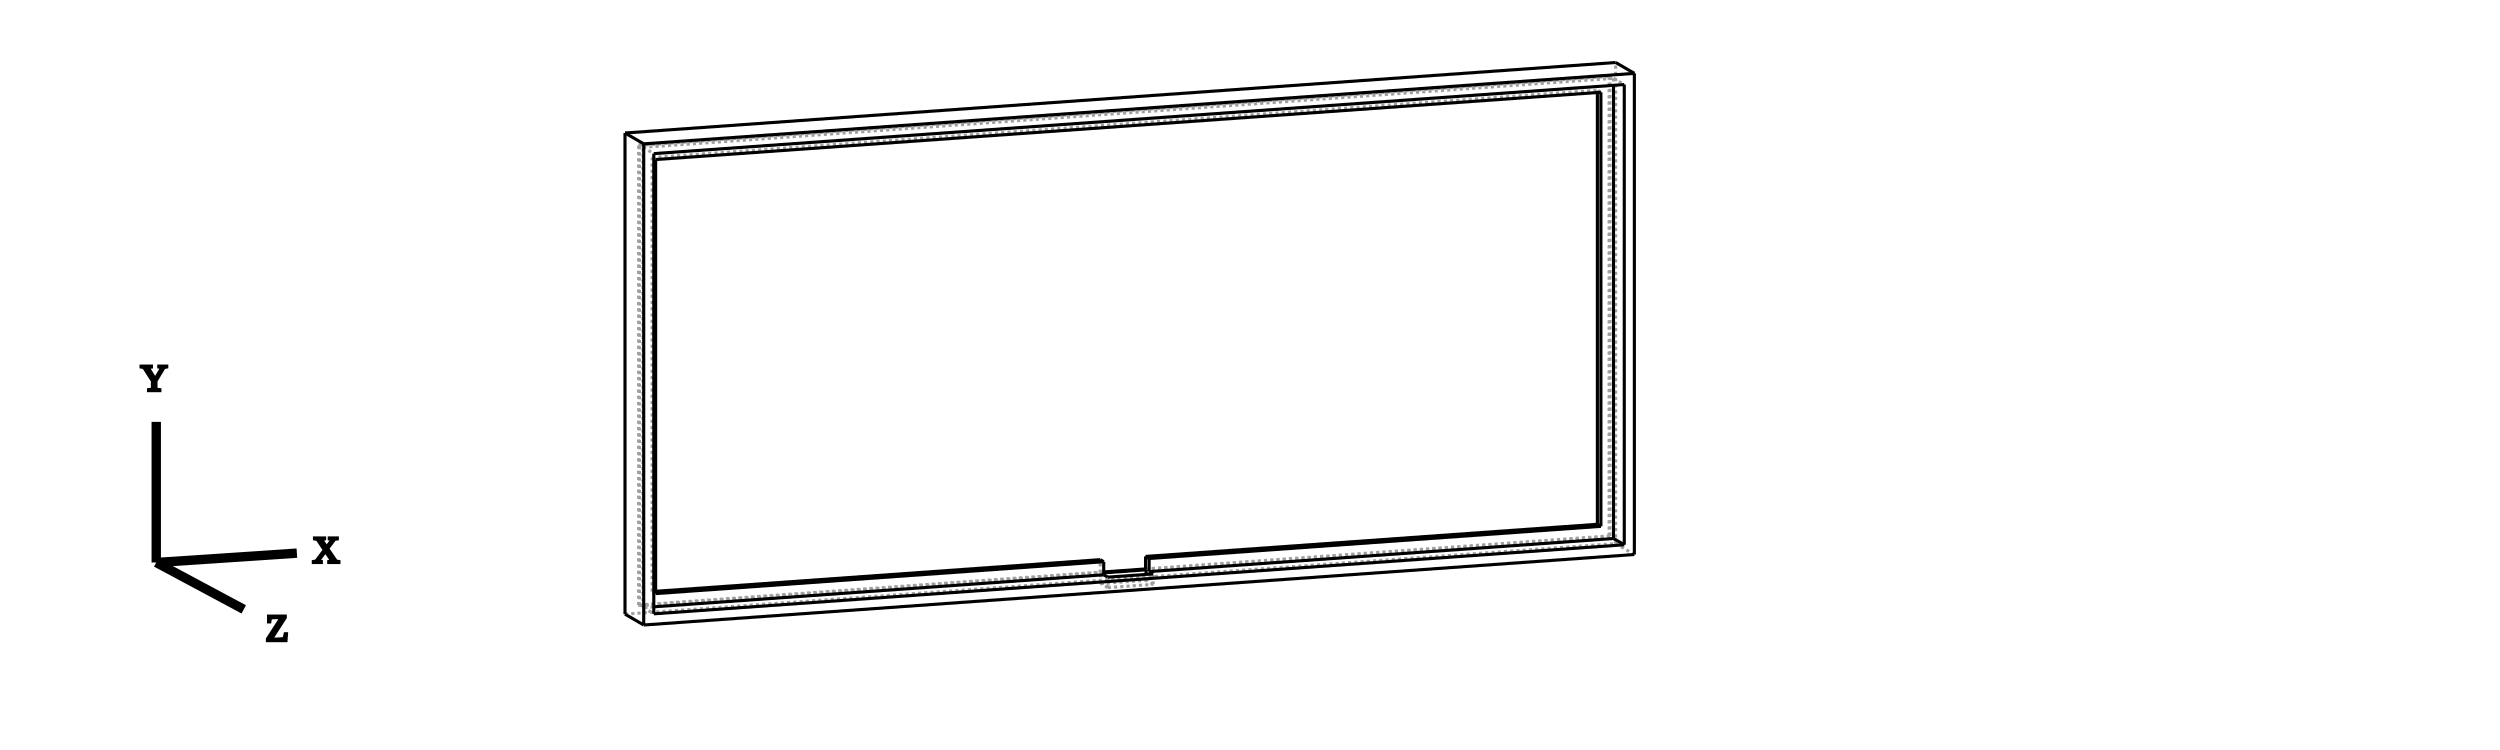
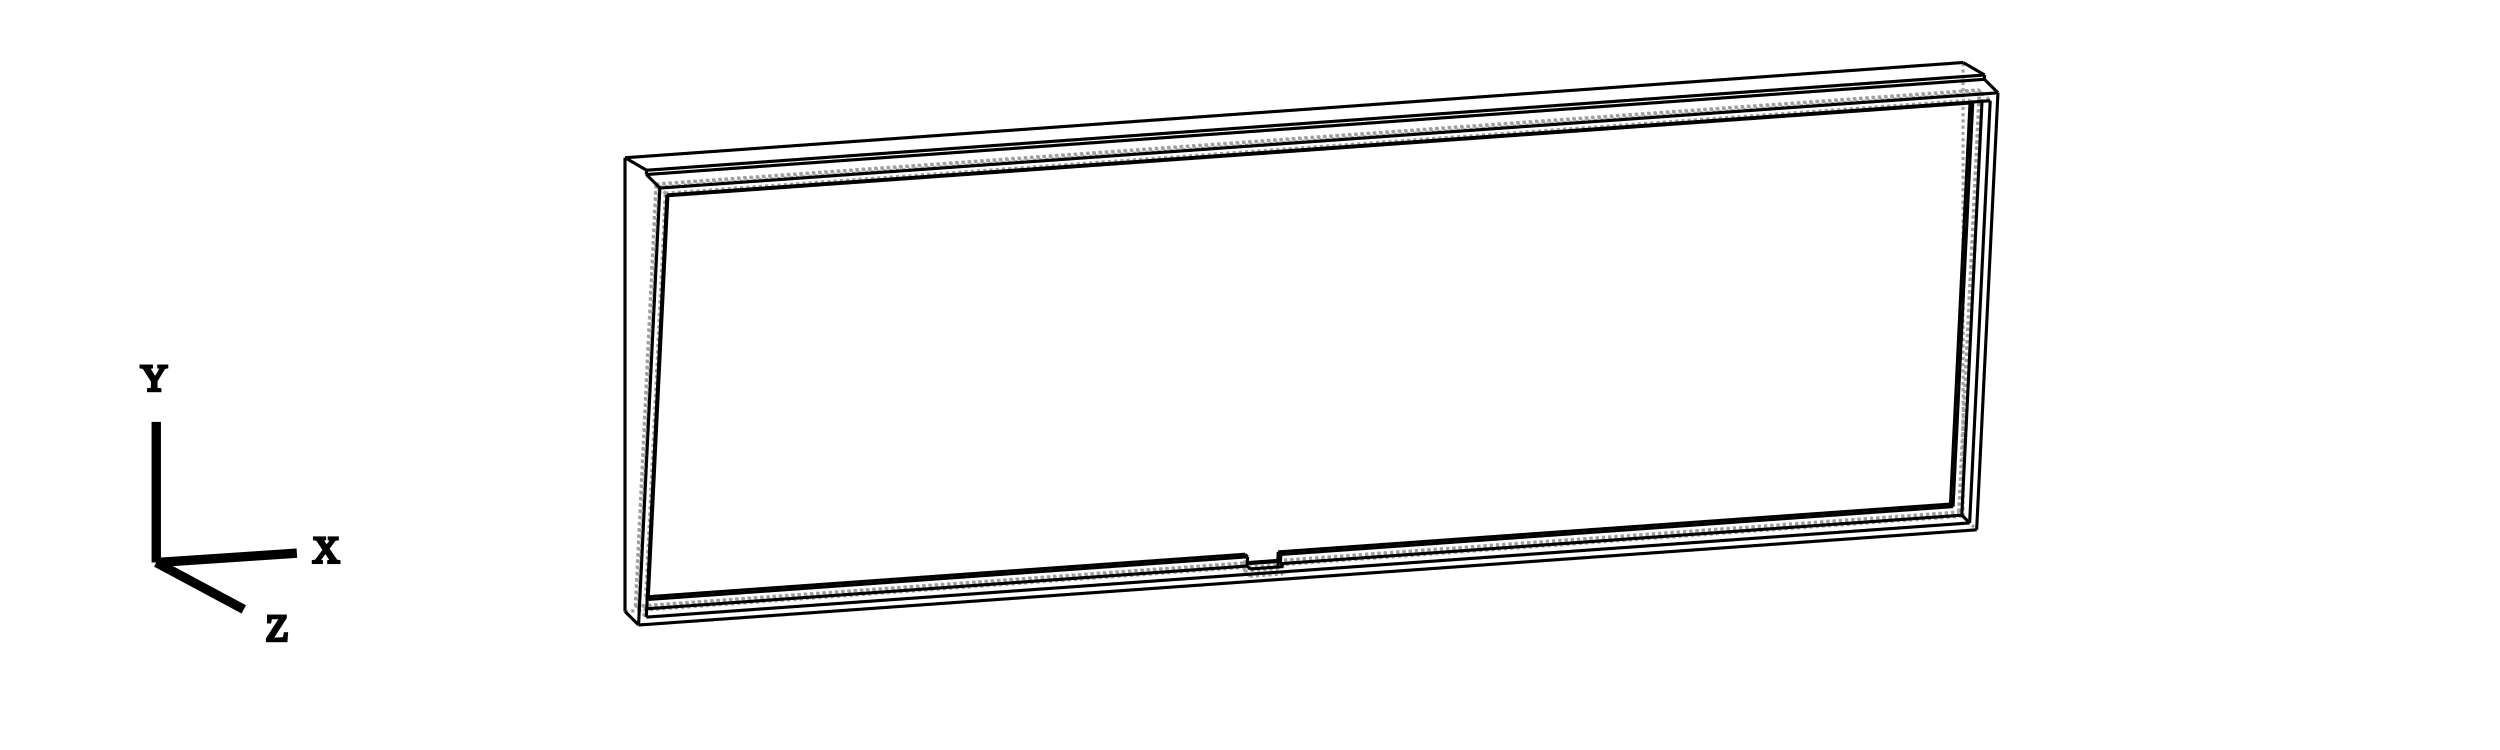
<svg xmlns="http://www.w3.org/2000/svg" width="800.0" height="240.0">
-   <g transform="scale(1.709233, -1.709233)   translate(117.0115,-114.9774)" stroke-width="0.585" fill="none">
-     <g stroke="rgb(160,160,160)" fill="none" stroke-dasharray="0.585,0.585">
-       <path d="M0.0,0.0 L185.468,13.198 " />
-       <path d="M185.468,13.198 L188.97,11.164 " />
-       <path d="M90.384,4.967 L98.879,5.571 " />
-       <path d="M98.879,5.571 L97.557,6.339 " />
-       <path d="M89.062,5.734 L97.557,6.339 " />
-       <path d="M90.384,4.967 L89.062,5.734 " />
-       <path d="M185.468,13.198 L185.468,103.276 " />
-       <path d="M90.384,4.967 L90.384,6.925 " />
-       <path d="M98.879,5.571 L98.879,7.53 " />
-       <path d="M97.557,6.339 L97.557,7.436 " />
-       <path d="M89.062,5.734 L89.062,7.693 " />
-       <path d="M89.062,7.693 L89.624,7.733 " />
-       <path d="M88.963,7.75 L89.062,7.693 " />
-       <path d="M88.963,7.75 L88.963,10.198 " />
-       <path d="M5.389,1.372 L3.374,1.229 " />
-       <path d="M3.374,1.229 L5.389,0.058 " />
-       <path d="M185.067,100.32 L185.067,99.006 " />
-       <path d="M185.067,100.32 L187.082,99.15 " />
-       <path d="M3.374,87.391 L185.067,100.32 " />
-       <path d="M3.374,87.391 L5.389,86.22 " />
-       <path d="M3.374,1.229 L3.374,87.391 " />
-       <path d="M184.241,14.638 L184.406,14.542 " />
-       <path d="M2.548,1.709 L89.624,7.905 " />
-       <path d="M97.458,8.462 L184.241,14.638 " />
-       <path d="M2.548,1.709 L2.714,1.613 " />
-       <path d="M2.714,1.613 L88.963,7.75 " />
-       <path d="M97.458,8.355 L184.406,14.542 " />
-       <path d="M184.406,100.704 L184.406,14.542 " />
-       <path d="M2.714,87.775 L184.406,100.704 " />
-       <path d="M2.714,1.613 L2.714,87.775 " />
-       <path d="M5.073,4.229 L5.734,4.276 " />
-       <path d="M5.073,4.229 L5.073,85.495 " />
-       <path d="M5.073,85.495 L182.047,98.088 " />
-       <path d="M182.047,97.657 L182.047,98.088 " />
-       <path d="M5.734,3.845 L5.073,4.229 " />
-       <path d="M184.241,14.638 L184.241,100.8 " />
-       <path d="M184.241,100.8 L184.406,100.704 " />
-       <path d="M2.548,1.709 L2.548,87.871 " />
-       <path d="M2.548,87.871 L184.241,100.8 " />
-       <path d="M2.548,87.871 L2.714,87.775 " />
-       <path d="M182.707,97.704 L182.047,98.088 " />
-       <path d="M5.734,85.111 L5.073,85.495 " />
+   <g transform="scale(1.251471, -1.251471)   translate(159.812,-156.3532)" stroke-width="0.799" fill="none">
+     <g stroke="rgb(160,160,160)" fill="none" stroke-dasharray="0.799,0.799">
+       <path d="M0.0,0.0 L342.149,24.347 " />
+       <path d="M342.149,24.347 L345.616,20.888 " />
+       <path d="M159.736,8.99 L168.23,9.594 " />
+       <path d="M168.23,9.594 L166.922,10.899 " />
+       <path d="M158.427,10.295 L166.922,10.899 " />
+       <path d="M159.736,8.99 L158.427,10.295 " />
+       <path d="M342.149,24.347 L342.149,140.372 " />
+       <path d="M159.736,8.99 L159.828,10.875 " />
+       <path d="M168.23,9.594 L168.322,11.48 " />
+       <path d="M166.922,10.899 L166.945,11.382 " />
+       <path d="M158.427,10.295 L158.519,12.18 " />
+       <path d="M158.519,12.18 L159.104,12.222 " />
+       <path d="M158.421,12.278 L158.519,12.18 " />
+       <path d="M158.421,12.278 L158.536,14.636 " />
+       <path d="M5.552,0.701 L3.452,0.552 " />
+       <path d="M3.452,0.552 L5.447,-1.439 " />
+       <path d="M347.089,132.59 L346.985,130.45 " />
+       <path d="M347.089,132.59 L349.085,130.599 " />
+       <path d="M8.716,108.511 L347.089,132.59 " />
+       <path d="M8.716,108.511 L10.712,106.521 " />
+       <path d="M3.452,0.552 L8.716,108.511 " />
+       <path d="M341.007,25.446 L341.171,25.283 " />
+       <path d="M2.634,1.367 L159.118,12.503 " />
+       <path d="M166.924,13.058 L341.007,25.446 " />
+       <path d="M2.634,1.367 L2.798,1.204 " />
+       <path d="M2.798,1.204 L158.421,12.278 " />
+       <path d="M166.916,12.883 L341.171,25.283 " />
+       <path d="M346.435,133.242 L341.171,25.283 " />
+       <path d="M8.062,109.164 L346.435,133.242 " />
+       <path d="M2.798,1.204 L8.062,109.164 " />
+       <path d="M5.272,3.729 L5.961,3.778 " />
+       <path d="M5.272,3.729 L10.306,106.975 " />
+       <path d="M10.306,106.975 L343.96,130.717 " />
+       <path d="M343.926,130.016 L343.96,130.717 " />
+       <path d="M5.926,3.077 L5.272,3.729 " />
+       <path d="M341.007,25.446 L346.271,133.405 " />
+       <path d="M346.271,133.405 L346.435,133.242 " />
+       <path d="M2.634,1.367 L7.898,109.327 " />
+       <path d="M7.898,109.327 L346.271,133.405 " />
+       <path d="M7.898,109.327 L8.062,109.164 " />
+       <path d="M10.961,106.322 L10.306,106.975 " />
+       <path d="M344.615,130.065 L343.96,130.717 " />
    </g>
    <g stroke="rgb(0,0,0)" fill="none">
-       <path d="M0.0,0.0 L3.502,-2.034 " />
-       <path d="M3.502,-2.034 L3.502,88.044 " />
-       <path d="M-1.842730430318299e-16,90.078 L3.502,88.044 " />
-       <path d="M0.0,0.0 L-1.8427304303182993e-16,90.078 " />
-       <path d="M3.502,-2.034 L188.97,11.164 " />
-       <path d="M3.502,88.044 L188.97,101.242 " />
-       <path d="M188.97,11.164 L188.97,101.242 " />
-       <path d="M187.082,12.988 L5.389,0.058 " />
-       <path d="M187.082,12.988 L187.082,99.15 " />
-       <path d="M187.082,99.15 L5.389,86.22 " />
-       <path d="M5.389,0.058 L5.389,86.22 " />
-       <path d="M-1.842730430318299e-16,90.078 L185.468,103.276 " />
-       <path d="M185.468,103.276 L188.97,101.242 " />
-       <path d="M90.384,6.925 L98.879,7.53 " />
-       <path d="M97.557,7.436 L97.557,8.297 " />
-       <path d="M97.458,8.355 L97.557,8.297 " />
-       <path d="M97.458,8.355 L97.458,10.803 " />
-       <path d="M97.458,10.803 L98.119,10.419 " />
-       <path d="M98.119,7.971 L98.119,10.419 " />
-       <path d="M98.879,7.53 L98.119,7.971 " />
-       <path d="M89.624,7.733 L97.557,8.297 " />
-       <path d="M88.963,10.198 L89.624,9.814 " />
-       <path d="M89.624,7.366 L89.624,9.814 " />
-       <path d="M90.384,6.925 L89.624,7.366 " />
-       <path d="M185.067,14.158 L187.082,12.988 " />
-       <path d="M185.067,14.158 L98.119,7.971 " />
-       <path d="M89.624,7.366 L5.389,1.372 " />
-       <path d="M185.067,99.006 L185.067,14.158 " />
-       <path d="M89.624,7.905 L97.458,8.462 " />
-       <path d="M97.458,10.803 L182.047,16.822 " />
-       <path d="M5.734,4.276 L88.963,10.198 " />
-       <path d="M182.047,16.822 L182.047,97.657 " />
-       <path d="M182.707,16.438 L182.047,16.822 " />
-       <path d="M98.119,10.419 L182.707,16.438 " />
-       <path d="M5.734,3.845 L89.624,9.814 " />
-       <path d="M5.734,3.845 L5.734,85.111 " />
-       <path d="M5.734,85.111 L182.707,97.704 " />
-       <path d="M182.707,16.438 L182.707,97.704 " />
+       <path d="M0.0,0.0 L3.468,-3.459 " />
+       <path d="M0.0,0.0 L-2.373516912964331e-16,116.025 " />
+       <path d="M-2.373516912964331e-16,116.025 L5.502,112.829 " />
+       <path d="M5.502,112.829 L5.448,111.731 " />
+       <path d="M5.448,111.731 L8.916,108.272 " />
+       <path d="M3.468,-3.459 L8.916,108.272 " />
+       <path d="M3.468,-3.459 L345.616,20.888 " />
+       <path d="M8.916,108.272 L351.064,132.619 " />
+       <path d="M345.616,20.888 L351.064,132.619 " />
+       <path d="M343.821,22.64 L5.447,-1.439 " />
+       <path d="M343.821,22.64 L349.085,130.599 " />
+       <path d="M349.085,130.599 L10.712,106.521 " />
+       <path d="M5.447,-1.439 L10.712,106.521 " />
+       <path d="M5.448,111.731 L347.597,136.078 " />
+       <path d="M347.597,136.078 L351.064,132.619 " />
+       <path d="M-2.373516912964331e-16,116.025 L342.149,140.372 " />
+       <path d="M342.149,140.372 L347.65,137.176 " />
+       <path d="M347.65,137.176 L347.597,136.078 " />
+       <path d="M159.828,10.875 L168.322,11.48 " />
+       <path d="M166.945,11.382 L167.014,12.785 " />
+       <path d="M166.916,12.883 L167.014,12.785 " />
+       <path d="M166.916,12.883 L167.031,15.24 " />
+       <path d="M167.031,15.24 L167.685,14.587 " />
+       <path d="M167.57,12.23 L167.685,14.587 " />
+       <path d="M168.322,11.48 L167.57,12.23 " />
+       <path d="M159.104,12.222 L167.014,12.785 " />
+       <path d="M158.536,14.636 L159.19,13.983 " />
+       <path d="M159.075,11.626 L159.19,13.983 " />
+       <path d="M159.828,10.875 L159.075,11.626 " />
+       <path d="M341.825,24.63 L343.821,22.64 " />
+       <path d="M341.825,24.63 L167.57,12.23 " />
+       <path d="M159.075,11.626 L5.552,0.701 " />
+       <path d="M346.985,130.45 L341.825,24.63 " />
+       <path d="M5.502,112.829 L347.65,137.176 " />
+       <path d="M159.118,12.503 L166.924,13.058 " />
+       <path d="M167.031,15.24 L338.926,27.472 " />
+       <path d="M5.961,3.778 L158.536,14.636 " />
+       <path d="M338.926,27.472 L343.926,130.016 " />
+       <path d="M339.58,26.819 L338.926,27.472 " />
+       <path d="M167.685,14.587 L339.58,26.819 " />
+       <path d="M5.926,3.077 L159.19,13.983 " />
+       <path d="M5.926,3.077 L10.961,106.322 " />
+       <path d="M10.961,106.322 L344.615,130.065 " />
+       <path d="M339.58,26.819 L344.615,130.065 " />
    </g>
  </g>
  <g transform="translate(20,210.0)" stroke="rgb(0,0,255)">
    <line x1="30" y1="-30" x2="75" y2="-33" stroke-width="3" stroke="#000000" />
    <text x="80" y="-30" style="stroke:#000000">X </text>
    <line x1="30" y1="-30" x2="30" y2="-75" stroke-width="3" stroke="#000000" />
    <text x="25" y="-85" style="stroke:#000000">Y </text>
    <line x1="30" y1="-30" x2="58" y2="-15" stroke-width="3" stroke="#000000" />
    <text x="65" y="-5" style="stroke:#000000">Z </text>
  </g>
</svg>
